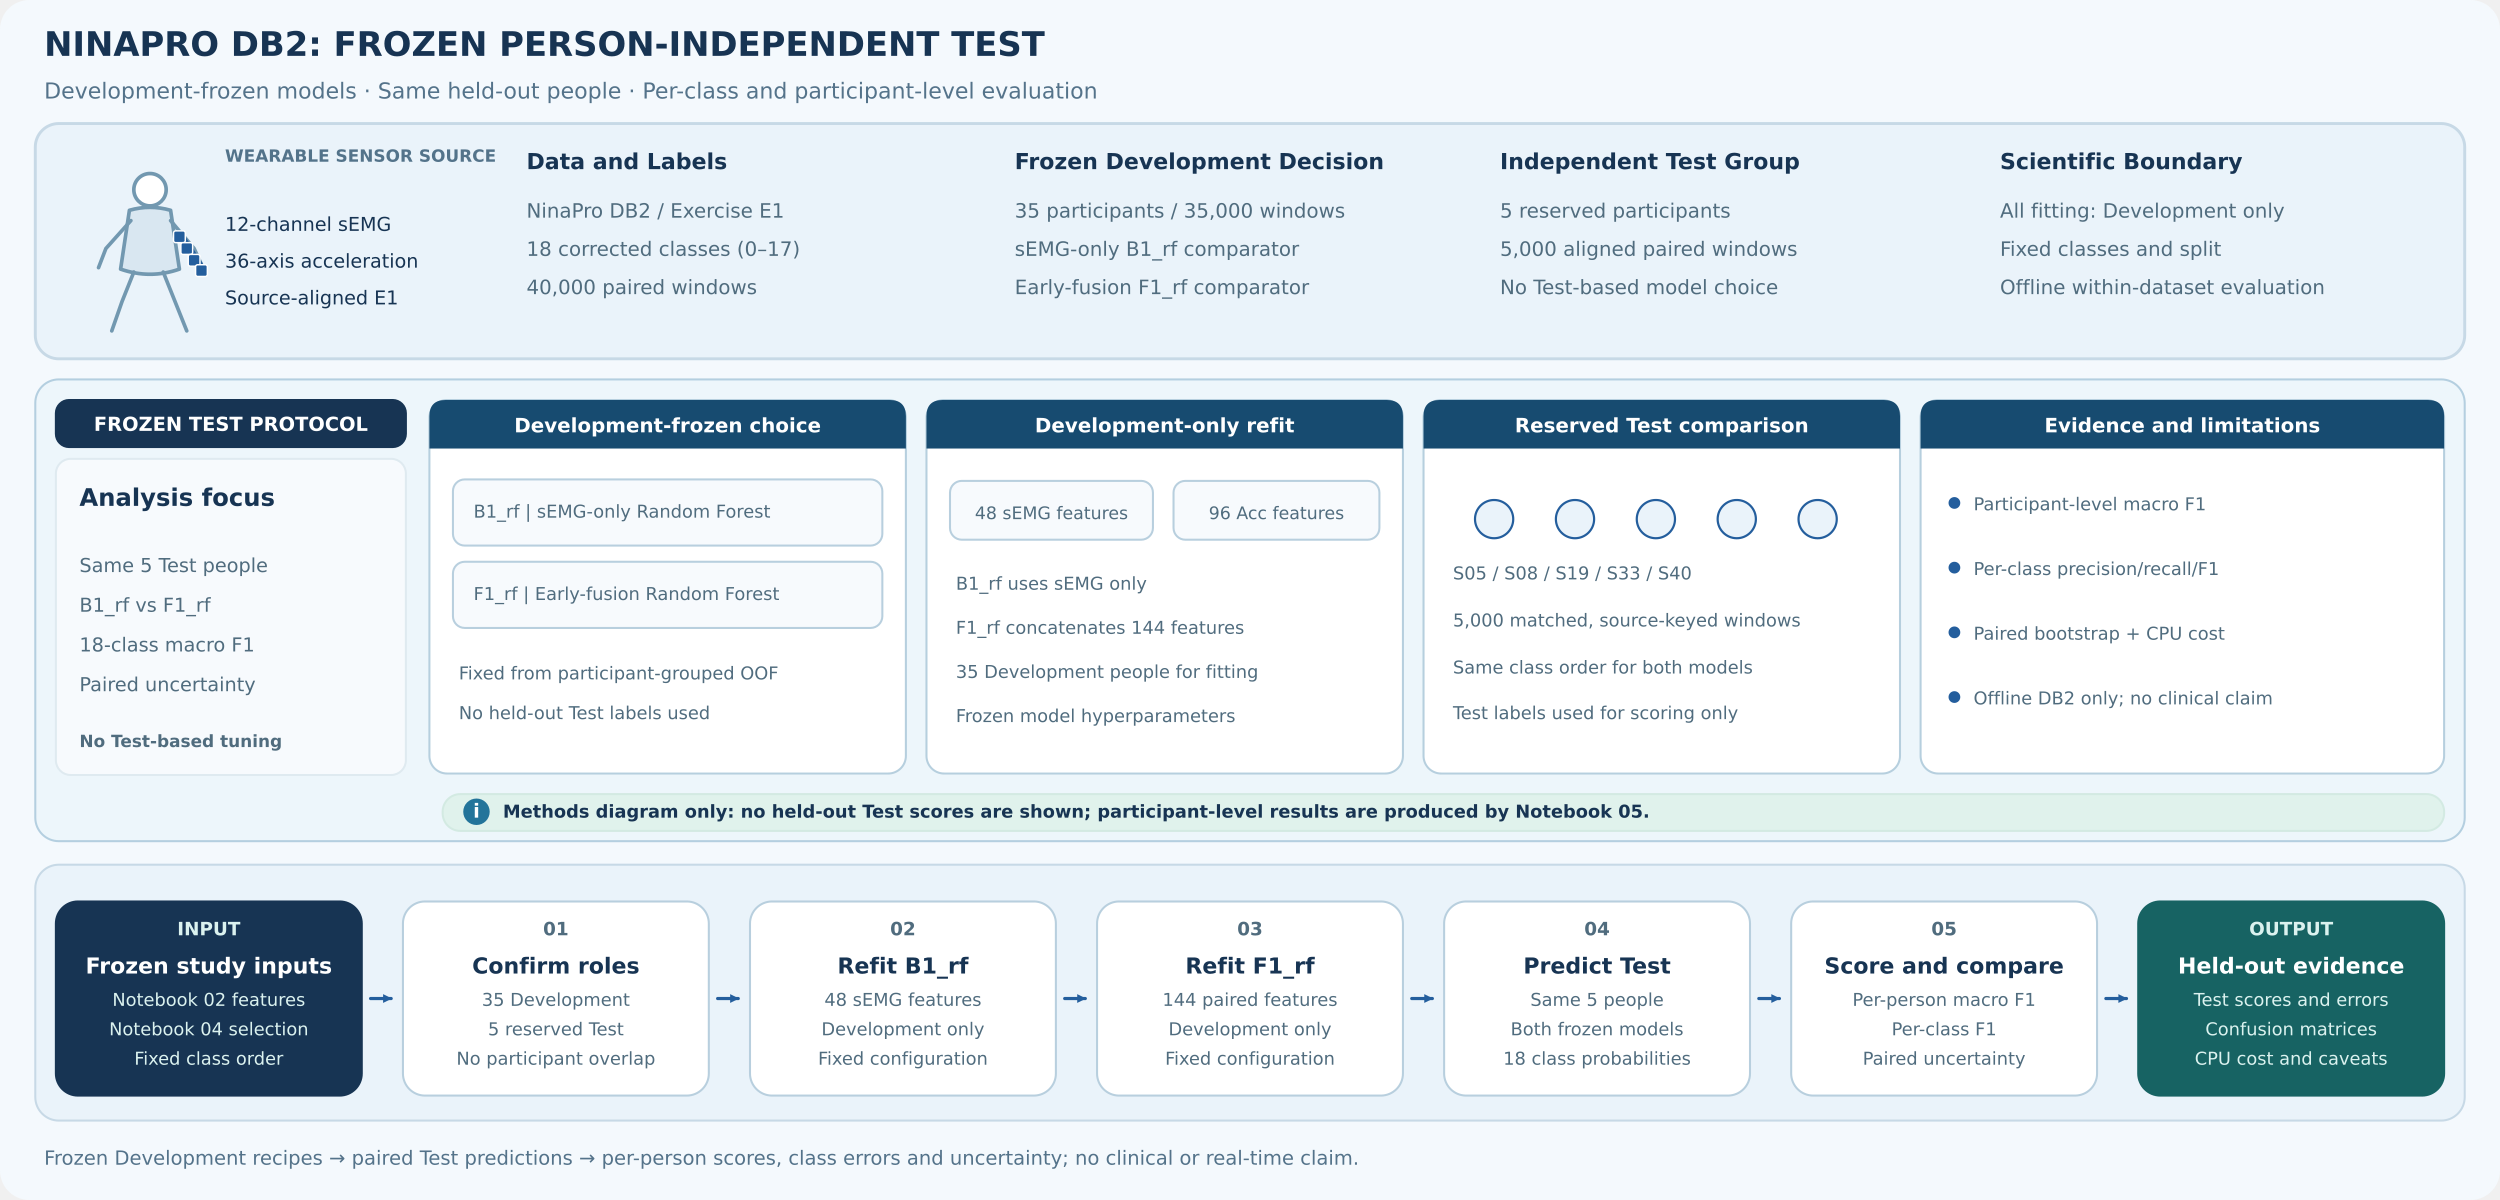
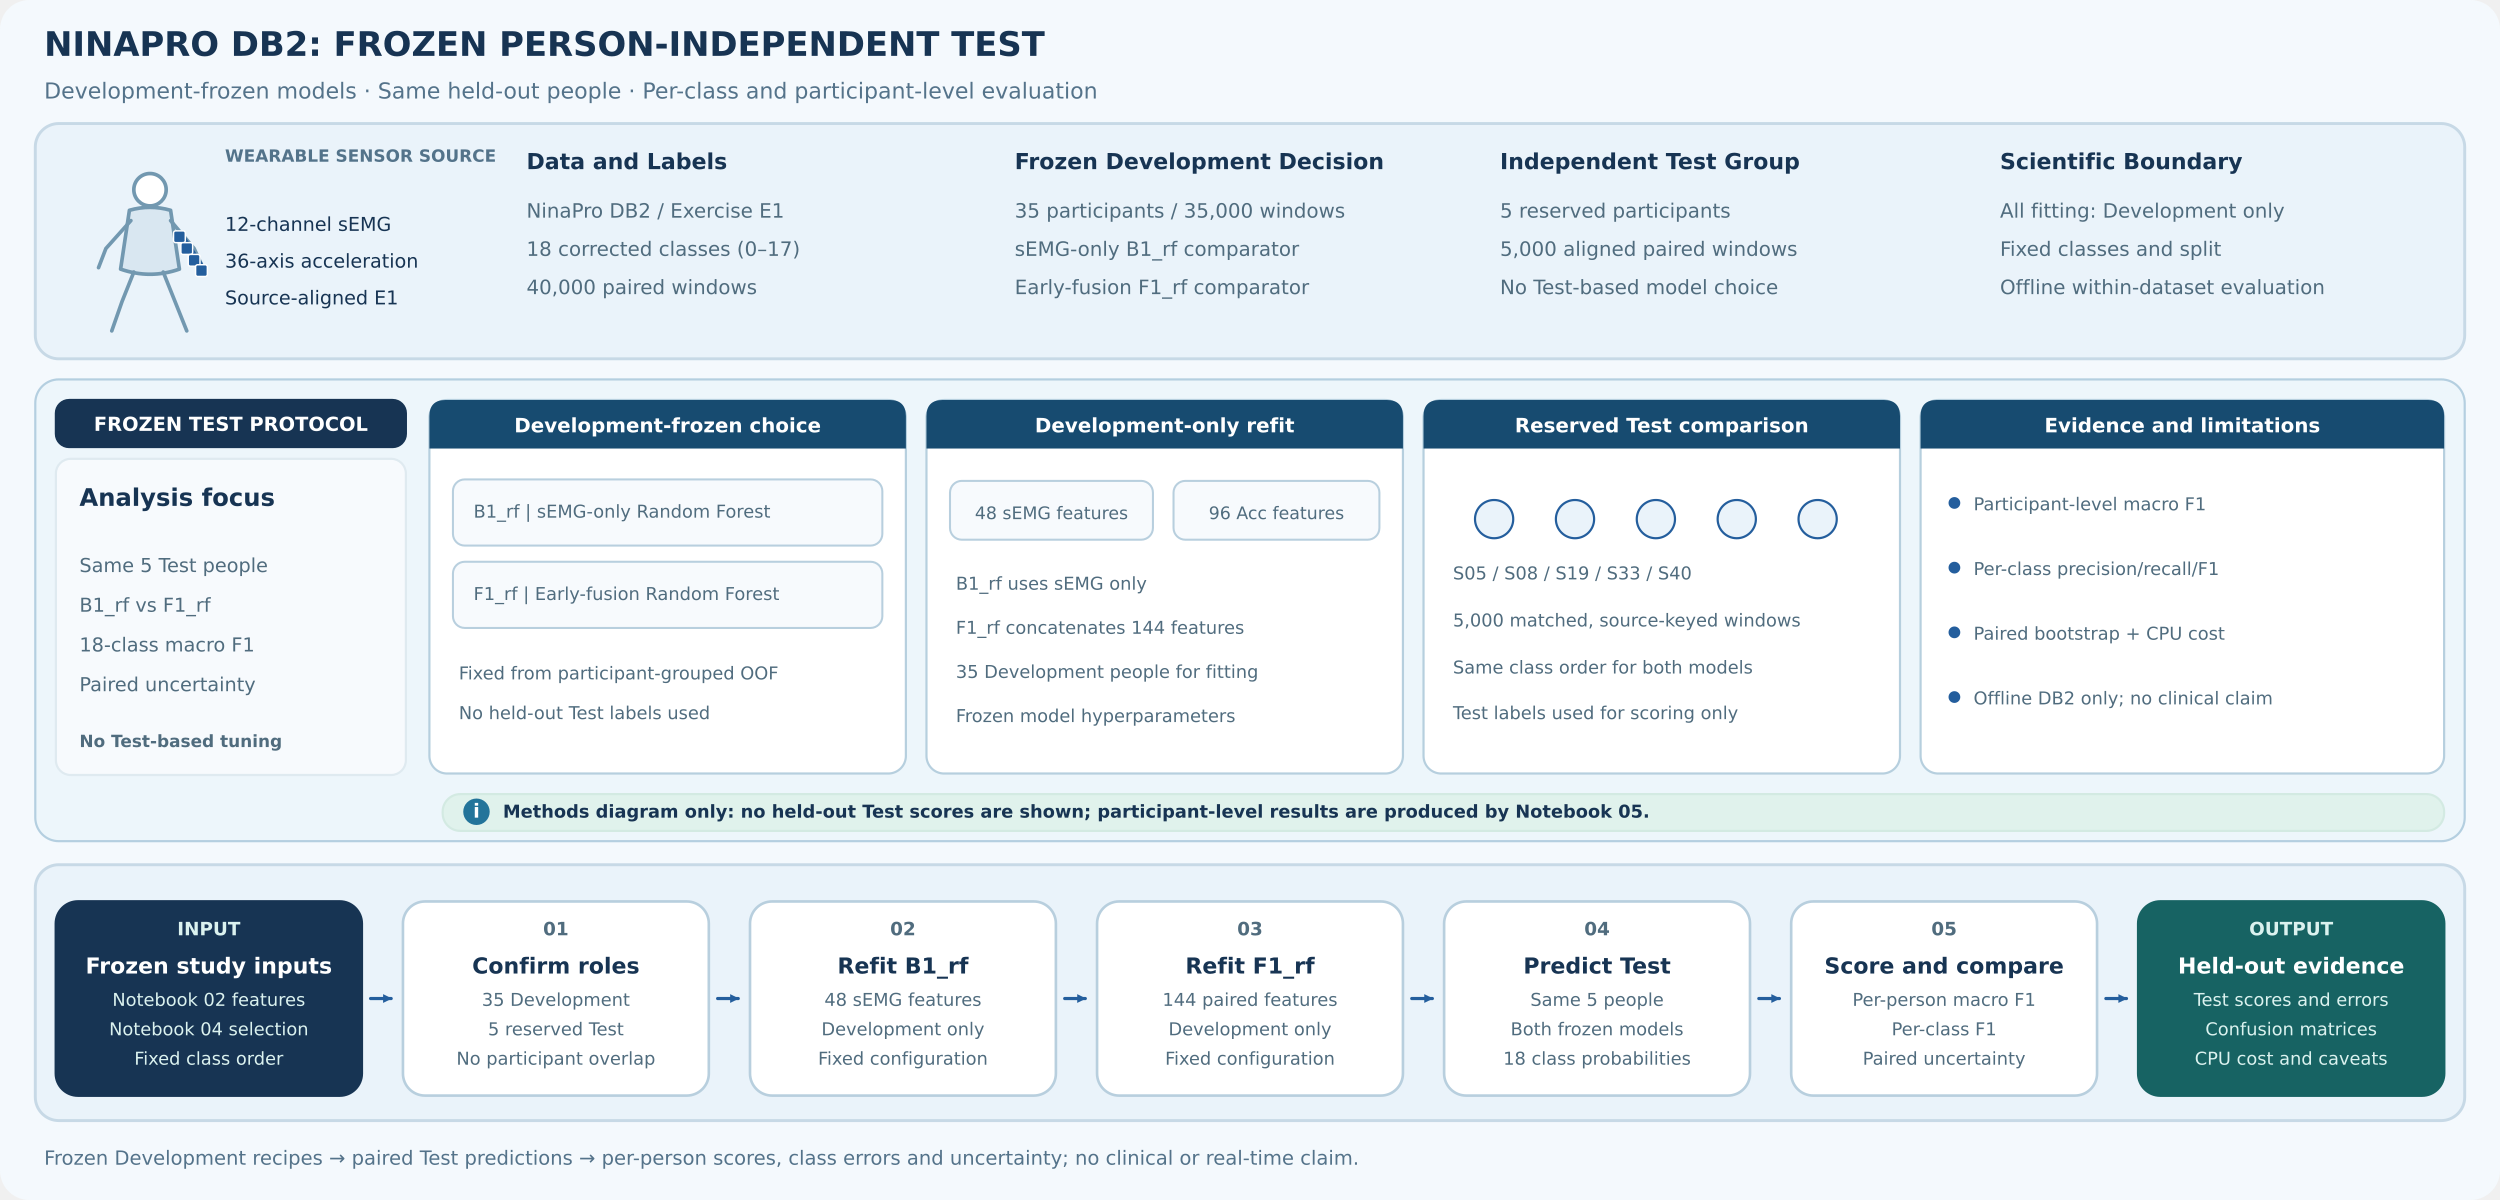
<svg xmlns="http://www.w3.org/2000/svg" width="1700" height="816" viewBox="0 0 1700 816" role="img" aria-labelledby="title desc">
  <defs>
    <marker id="arr" markerUnits="userSpaceOnUse" markerWidth="6" markerHeight="6" refX="5.5" refY="3" orient="auto">
      <path d="M0 0 L6 3 L0 6 Z" fill="#245E9D" />
    </marker>
    <style>
  text{font-family:DejaVu Sans,Arial,sans-serif;font-weight:400}
  .figure-title{font-size:23px;font-weight:700;fill:#173453}
  .subtitle{font-size:15px;fill:#54738A}
  .source-heading{font-size:11.5px;font-weight:700;fill:#53738A}
  .source-label{font-size:13px;fill:#173453}
  .context-heading{font-size:15px;font-weight:700;fill:#173453}
  .context-body{font-size:13.5px;fill:#506C7E}
  .section-label{font-size:13.2px;font-weight:700;fill:#FFFFFF}
  .focus-heading{font-size:16.5px;font-weight:700;fill:#173453}
  .focus-body{font-size:13.1px;fill:#506C7E}
  .qualification{font-size:11.5px;font-weight:700;fill:#506C7E}
  .card-heading{font-size:13.5px;font-weight:700;fill:#FFFFFF}
  .card-body{font-size:12.1px;fill:#506C7E}
  .chart-label{font-size:11.8px;fill:#506C7E}
  .scientific-note{font-size:12.1px;font-weight:700;fill:#173453}
  .workflow-id{font-size:12.5px;font-weight:700;fill:#506C7E}
  .workflow-heading{font-size:15px;font-weight:700;fill:#173453}
  .workflow-body{font-size:12.1px;fill:#506C7E}
  .terminal-id{font-size:12.5px;font-weight:700;fill:#DBF2EF}
  .terminal-heading{font-size:15px;font-weight:700;fill:#FFFFFF}
  .terminal-body{font-size:12.1px;fill:#DBF2EF}
  .footer{font-size:13.3px;fill:#54738A}
  .small-box{fill:#F7FAFD;stroke:#B8CFDE;stroke-width:1.4}
  .symbol{font-size:13px;font-weight:700;fill:#245E9D}
  </style>
  </defs>
  <rect x="0" y="0" width="1700" height="816" rx="20" fill="#F4F9FD" stroke="none" stroke-width="1" />
  <g id="band-0-header">
    <text id="figure-text-001" x="30" y="38" class="figure-title">NINAPRO DB2: FROZEN PERSON-INDEPENDENT TEST</text>
    <text id="figure-text-002" x="30" y="67" class="subtitle">Development-frozen models · Same held-out people · Per-class and participant-level evaluation</text>
  </g>
  <g id="band-1-context">
    <rect x="24" y="84" width="1652" height="160" rx="16" fill="#EAF3FA" stroke="#C7D9E6" stroke-width="2" />
    <g id="source-schematic">
      <g stroke="#7298B0" stroke-width="2.5" stroke-linecap="round" stroke-linejoin="round">
        <circle cx="102" cy="129" r="11" fill="#FFFFFF" />
        <path d="M88 143 Q102 139 116 143 L122 183 Q102 190 82 183 Z" fill="#D9E7F1" />
        <path d="M89 150 L72 169 L67 182 M116 150 L132 169 L138 182 M91 185 L83 205 L76 225 M111 185 L119 205 L127 225" fill="none" />
      </g>
      <path d="M124 160 L137 180" stroke="#245E9D" stroke-width="2.5" fill="none" />
      <rect x="118" y="157" width="8" height="8" rx="1.4" fill="#245E9D" stroke="#FFFFFF" />
      <rect x="123" y="165" width="8" height="8" rx="1.4" fill="#245E9D" stroke="#FFFFFF" />
      <rect x="128" y="173" width="8" height="8" rx="1.4" fill="#245E9D" stroke="#FFFFFF" />
      <rect x="133" y="180" width="8" height="8" rx="1.4" fill="#245E9D" stroke="#FFFFFF" />
      <text id="figure-text-003" x="153" y="110" class="source-heading">WEARABLE SENSOR SOURCE</text>
      <text id="figure-text-004" x="153" y="157" class="source-label">12-channel sEMG</text>
      <text id="figure-text-005" x="153" y="182" class="source-label">36-axis acceleration</text>
      <text id="figure-text-006" x="153" y="207" class="source-label">Source-aligned E1</text>
    </g>
    <g class="context-module">
      <text id="figure-text-007" x="358" y="115" class="context-heading">Data and Labels</text>
      <text id="figure-text-008" x="358" y="148" class="context-body">NinaPro DB2 / Exercise E1</text>
      <text id="figure-text-009" x="358" y="174" class="context-body">18 corrected classes (0–17)</text>
      <text id="figure-text-010" x="358" y="200" class="context-body">40,000 paired windows</text>
    </g>
    <g class="context-module">
      <text id="figure-text-011" x="690" y="115" class="context-heading">Frozen Development Decision</text>
      <text id="figure-text-012" x="690" y="148" class="context-body">35 participants / 35,000 windows</text>
      <text id="figure-text-013" x="690" y="174" class="context-body">sEMG-only B1_rf comparator</text>
      <text id="figure-text-014" x="690" y="200" class="context-body">Early-fusion F1_rf comparator</text>
    </g>
    <g class="context-module">
      <text id="figure-text-015" x="1020" y="115" class="context-heading">Independent Test Group</text>
      <text id="figure-text-016" x="1020" y="148" class="context-body">5 reserved participants</text>
      <text id="figure-text-017" x="1020" y="174" class="context-body">5,000 aligned paired windows</text>
      <text id="figure-text-018" x="1020" y="200" class="context-body">No Test-based model choice</text>
    </g>
    <g class="context-module">
      <text id="figure-text-019" x="1360" y="115" class="context-heading">Scientific Boundary</text>
      <text id="figure-text-020" x="1360" y="148" class="context-body">All fitting: Development only</text>
      <text id="figure-text-021" x="1360" y="174" class="context-body">Fixed classes and split</text>
      <text id="figure-text-022" x="1360" y="200" class="context-body">Offline within-dataset evaluation</text>
    </g>
  </g>
  <g id="band-2-analysis">
-     <rect x="24" y="258" width="1652" height="314" rx="16" fill="#EDF6FB" stroke="#B4CFE0" stroke-width="1.4" />
-     <rect x="38" y="272" width="238" height="32" rx="9" fill="#173453" stroke="#173453" stroke-width="1.4" />
+     <rect x="24" y="258" width="1652" height="314" rx="16" fill="#EDF6FB" stroke="#B4CFE0" stroke-width="1.5" />
+     <rect x="38" y="272" width="238" height="32" rx="9" fill="#173453" stroke="#173453" stroke-width="1.5" />
    <text id="n05-focus-label" x="157" y="293" class="section-label" text-anchor="middle">FROZEN TEST PROTOCOL</text>
-     <rect x="38" y="312" width="238" height="215" rx="10" fill="#F7FAFD" stroke="#DFEAF0" stroke-width="1.4" />
+     <rect x="38" y="312" width="238" height="215" rx="10" fill="#F7FAFD" stroke="#DFEAF0" stroke-width="1.5" />
    <text id="n05-focus-heading" x="54" y="344" class="focus-heading">Analysis focus</text>
    <text id="n05-focus-1" x="54" y="389" class="focus-body">Same 5 Test people</text>
    <text id="n05-focus-2" x="54" y="416" class="focus-body">B1_rf vs F1_rf</text>
    <text id="n05-focus-3" x="54" y="443" class="focus-body">18-class macro F1</text>
    <text id="n05-focus-4" x="54" y="470" class="focus-body">Paired uncertainty</text>
    <text id="n05-focus-5" x="54" y="508" class="qualification">No Test-based tuning</text>
    <g id="n05-evidence-panel-1">
-       <rect x="292" y="272" width="324" height="254" rx="12" fill="#FFFFFF" stroke="#B6CFDE" stroke-width="1.4" />
+       <rect x="292" y="272" width="324" height="254" rx="12" fill="#FFFFFF" stroke="#B6CFDE" stroke-width="1.5" />
      <path d="M303 272 H605 Q616 272 616 283 V305 H292 V283 Q292 272 303 272 Z" fill="#174B70" />
      <text id="n05-panel-heading-1" x="454" y="294" class="card-heading" text-anchor="middle">Development-frozen choice</text>
      <rect x="308" y="326" width="292" height="45" rx="8" fill="#F7FAFD" stroke="#B8CFDE" stroke-width="1.4" />
      <text id="n05-panel-1a" x="322" y="352" class="card-body">B1_rf  |  sEMG-only Random Forest</text>
      <rect x="308" y="382" width="292" height="45" rx="8" fill="#F7FAFD" stroke="#B8CFDE" stroke-width="1.4" />
      <text id="n05-panel-1b" x="322" y="408" class="card-body">F1_rf  |  Early-fusion Random Forest</text>
      <text id="n05-panel-1c" x="312" y="462" class="card-body">Fixed from participant-grouped OOF</text>
      <text id="n05-panel-1d" x="312" y="489" class="card-body">No held-out Test labels used</text>
    </g>
    <g id="n05-evidence-panel-2">
-       <rect x="630" y="272" width="324" height="254" rx="12" fill="#FFFFFF" stroke="#B6CFDE" stroke-width="1.4" />
+       <rect x="630" y="272" width="324" height="254" rx="12" fill="#FFFFFF" stroke="#B6CFDE" stroke-width="1.5" />
      <path d="M641 272 H943 Q954 272 954 283 V305 H630 V283 Q630 272 641 272 Z" fill="#174B70" />
      <text id="n05-panel-heading-2" x="792" y="294" class="card-heading" text-anchor="middle">Development-only refit</text>
      <rect x="646" y="327" width="138" height="40" rx="8" fill="#F7FAFD" stroke="#B8CFDE" stroke-width="1.4" />
      <text id="n05-panel-2a" x="715" y="353" class="chart-label" text-anchor="middle">48 sEMG features</text>
      <rect x="798" y="327" width="140" height="40" rx="8" fill="#F7FAFD" stroke="#B8CFDE" stroke-width="1.4" />
      <text id="n05-panel-2b" x="868" y="353" class="chart-label" text-anchor="middle">96 Acc features</text>
      <text id="n05-panel-2c" x="650" y="401" class="card-body">B1_rf uses sEMG only</text>
      <text id="n05-panel-2d" x="650" y="431" class="card-body">F1_rf concatenates 144 features</text>
      <text id="n05-panel-2e" x="650" y="461" class="card-body">35 Development people for fitting</text>
      <text id="n05-panel-2f" x="650" y="491" class="card-body">Frozen model hyperparameters</text>
    </g>
    <g id="n05-evidence-panel-3">
-       <rect x="968" y="272" width="324" height="254" rx="12" fill="#FFFFFF" stroke="#B6CFDE" stroke-width="1.4" />
+       <rect x="968" y="272" width="324" height="254" rx="12" fill="#FFFFFF" stroke="#B6CFDE" stroke-width="1.5" />
      <path d="M979 272 H1281 Q1292 272 1292 283 V305 H968 V283 Q968 272 979 272 Z" fill="#174B70" />
      <text id="n05-panel-heading-3" x="1130" y="294" class="card-heading" text-anchor="middle">Reserved Test comparison</text>
      <circle cx="1016" cy="353" r="13" fill="#EAF3FA" stroke="#245E9D" stroke-width="1.5" />
      <circle cx="1071" cy="353" r="13" fill="#EAF3FA" stroke="#245E9D" stroke-width="1.5" />
      <circle cx="1126" cy="353" r="13" fill="#EAF3FA" stroke="#245E9D" stroke-width="1.5" />
      <circle cx="1181" cy="353" r="13" fill="#EAF3FA" stroke="#245E9D" stroke-width="1.5" />
      <circle cx="1236" cy="353" r="13" fill="#EAF3FA" stroke="#245E9D" stroke-width="1.5" />
      <text id="n05-panel-3a" x="988" y="394" class="card-body">S05 / S08 / S19 / S33 / S40</text>
      <text id="n05-panel-3b" x="988" y="426" class="card-body">5,000 matched, source-keyed windows</text>
      <text id="n05-panel-3c" x="988" y="458" class="card-body">Same class order for both models</text>
      <text id="n05-panel-3d" x="988" y="489" class="card-body">Test labels used for scoring only</text>
    </g>
    <g id="n05-evidence-panel-4">
-       <rect x="1306" y="272" width="356" height="254" rx="12" fill="#FFFFFF" stroke="#B6CFDE" stroke-width="1.4" />
+       <rect x="1306" y="272" width="356" height="254" rx="12" fill="#FFFFFF" stroke="#B6CFDE" stroke-width="1.5" />
      <path d="M1317 272 H1651 Q1662 272 1662 283 V305 H1306 V283 Q1306 272 1317 272 Z" fill="#174B70" />
      <text id="n05-panel-heading-4" x="1484" y="294" class="card-heading" text-anchor="middle">Evidence and limitations</text>
      <circle cx="1329" cy="342" r="4" fill="#245E9D" />
      <text id="n05-panel-4-0" x="1342" y="347" class="card-body">Participant-level macro F1</text>
      <circle cx="1329" cy="386" r="4" fill="#245E9D" />
      <text id="n05-panel-4-1" x="1342" y="391" class="card-body">Per-class precision/recall/F1</text>
      <circle cx="1329" cy="430" r="4" fill="#245E9D" />
      <text id="n05-panel-4-2" x="1342" y="435" class="card-body">Paired bootstrap + CPU cost</text>
      <circle cx="1329" cy="474" r="4" fill="#245E9D" />
      <text id="n05-panel-4-3" x="1342" y="479" class="card-body">Offline DB2 only; no clinical claim</text>
    </g>
-     <rect x="301" y="540" width="1361" height="25" rx="12" fill="#E0F2EC" stroke="#D3EAE2" stroke-width="1.4" />
+     <rect x="301" y="540" width="1361" height="25" rx="12" fill="#E0F2EC" stroke="#D3EAE2" stroke-width="1.5" />
    <circle cx="324" cy="552" r="9" fill="#23749A" />
    <text id="n05-note-i" x="324" y="556" class="section-label" text-anchor="middle">i</text>
    <text id="n05-note" x="342" y="556" class="scientific-note">Methods diagram only: no held-out Test scores are shown; participant-level results are produced by Notebook 05.</text>
  </g>
  <g id="band-3-workflow">
-     <rect x="24" y="588" width="1652" height="174" rx="16" fill="#EAF3FA" stroke="#C7D9E6" stroke-width="1.4" />
+     <rect x="24" y="588" width="1652" height="174" rx="16" fill="#EAF3FA" stroke="#C7D9E6" stroke-width="2" />
    <g id="n05-workflow-node-0">
-       <rect x="38" y="613" width="208" height="132" rx="15" fill="#173453" stroke="#173453" stroke-width="1.4" />
+       <rect x="38" y="613" width="208" height="132" rx="15" fill="#173453" stroke="#173453" stroke-width="1.8" />
      <text id="n05-workflow-id-0" x="142" y="636" class="terminal-id" text-anchor="middle">INPUT</text>
      <text id="n05-workflow-title-0" x="142" y="662" class="terminal-heading" text-anchor="middle">Frozen study inputs</text>
      <text id="n05-workflow-body-0-0" x="142" y="684" class="terminal-body" text-anchor="middle">Notebook 02 features</text>
      <text id="n05-workflow-body-0-1" x="142" y="704" class="terminal-body" text-anchor="middle">Notebook 04 selection</text>
      <text id="n05-workflow-body-0-2" x="142" y="724" class="terminal-body" text-anchor="middle">Fixed class order</text>
    </g>
    <path d="M252 679 H266" fill="none" stroke="#245E9D" stroke-width="2.2" stroke-linecap="round" marker-end="url(#arr)" />
    <g id="n05-workflow-node-1">
-       <rect x="274" y="613" width="208" height="132" rx="15" fill="#FFFFFF" stroke="#B8CFDE" stroke-width="1.4" />
+       <rect x="274" y="613" width="208" height="132" rx="15" fill="#FFFFFF" stroke="#B8CFDE" stroke-width="1.8" />
      <text id="n05-workflow-id-1" x="378" y="636" class="workflow-id" text-anchor="middle">01</text>
      <text id="n05-workflow-title-1" x="378" y="662" class="workflow-heading" text-anchor="middle">Confirm roles</text>
      <text id="n05-workflow-body-1-0" x="378" y="684" class="workflow-body" text-anchor="middle">35 Development</text>
      <text id="n05-workflow-body-1-1" x="378" y="704" class="workflow-body" text-anchor="middle">5 reserved Test</text>
      <text id="n05-workflow-body-1-2" x="378" y="724" class="workflow-body" text-anchor="middle">No participant overlap</text>
    </g>
    <path d="M488 679 H502" fill="none" stroke="#245E9D" stroke-width="2.2" stroke-linecap="round" marker-end="url(#arr)" />
    <g id="n05-workflow-node-2">
-       <rect x="510" y="613" width="208" height="132" rx="15" fill="#FFFFFF" stroke="#B8CFDE" stroke-width="1.4" />
+       <rect x="510" y="613" width="208" height="132" rx="15" fill="#FFFFFF" stroke="#B8CFDE" stroke-width="1.8" />
      <text id="n05-workflow-id-2" x="614" y="636" class="workflow-id" text-anchor="middle">02</text>
      <text id="n05-workflow-title-2" x="614" y="662" class="workflow-heading" text-anchor="middle">Refit B1_rf</text>
      <text id="n05-workflow-body-2-0" x="614" y="684" class="workflow-body" text-anchor="middle">48 sEMG features</text>
      <text id="n05-workflow-body-2-1" x="614" y="704" class="workflow-body" text-anchor="middle">Development only</text>
      <text id="n05-workflow-body-2-2" x="614" y="724" class="workflow-body" text-anchor="middle">Fixed configuration</text>
    </g>
    <path d="M724 679 H738" fill="none" stroke="#245E9D" stroke-width="2.2" stroke-linecap="round" marker-end="url(#arr)" />
    <g id="n05-workflow-node-3">
-       <rect x="746" y="613" width="208" height="132" rx="15" fill="#FFFFFF" stroke="#B8CFDE" stroke-width="1.4" />
+       <rect x="746" y="613" width="208" height="132" rx="15" fill="#FFFFFF" stroke="#B8CFDE" stroke-width="1.8" />
      <text id="n05-workflow-id-3" x="850" y="636" class="workflow-id" text-anchor="middle">03</text>
      <text id="n05-workflow-title-3" x="850" y="662" class="workflow-heading" text-anchor="middle">Refit F1_rf</text>
      <text id="n05-workflow-body-3-0" x="850" y="684" class="workflow-body" text-anchor="middle">144 paired features</text>
      <text id="n05-workflow-body-3-1" x="850" y="704" class="workflow-body" text-anchor="middle">Development only</text>
      <text id="n05-workflow-body-3-2" x="850" y="724" class="workflow-body" text-anchor="middle">Fixed configuration</text>
    </g>
    <path d="M960 679 H974" fill="none" stroke="#245E9D" stroke-width="2.2" stroke-linecap="round" marker-end="url(#arr)" />
    <g id="n05-workflow-node-4">
-       <rect x="982" y="613" width="208" height="132" rx="15" fill="#FFFFFF" stroke="#B8CFDE" stroke-width="1.4" />
+       <rect x="982" y="613" width="208" height="132" rx="15" fill="#FFFFFF" stroke="#B8CFDE" stroke-width="1.8" />
      <text id="n05-workflow-id-4" x="1086" y="636" class="workflow-id" text-anchor="middle">04</text>
      <text id="n05-workflow-title-4" x="1086" y="662" class="workflow-heading" text-anchor="middle">Predict Test</text>
      <text id="n05-workflow-body-4-0" x="1086" y="684" class="workflow-body" text-anchor="middle">Same 5 people</text>
      <text id="n05-workflow-body-4-1" x="1086" y="704" class="workflow-body" text-anchor="middle">Both frozen models</text>
      <text id="n05-workflow-body-4-2" x="1086" y="724" class="workflow-body" text-anchor="middle">18 class probabilities</text>
    </g>
    <path d="M1196 679 H1210" fill="none" stroke="#245E9D" stroke-width="2.2" stroke-linecap="round" marker-end="url(#arr)" />
    <g id="n05-workflow-node-5">
-       <rect x="1218" y="613" width="208" height="132" rx="15" fill="#FFFFFF" stroke="#B8CFDE" stroke-width="1.4" />
+       <rect x="1218" y="613" width="208" height="132" rx="15" fill="#FFFFFF" stroke="#B8CFDE" stroke-width="1.8" />
      <text id="n05-workflow-id-5" x="1322" y="636" class="workflow-id" text-anchor="middle">05</text>
      <text id="n05-workflow-title-5" x="1322" y="662" class="workflow-heading" text-anchor="middle">Score and compare</text>
      <text id="n05-workflow-body-5-0" x="1322" y="684" class="workflow-body" text-anchor="middle">Per-person macro F1</text>
      <text id="n05-workflow-body-5-1" x="1322" y="704" class="workflow-body" text-anchor="middle">Per-class F1</text>
      <text id="n05-workflow-body-5-2" x="1322" y="724" class="workflow-body" text-anchor="middle">Paired uncertainty</text>
    </g>
    <path d="M1432 679 H1446" fill="none" stroke="#245E9D" stroke-width="2.2" stroke-linecap="round" marker-end="url(#arr)" />
    <g id="n05-workflow-node-6">
-       <rect x="1454" y="613" width="208" height="132" rx="15" fill="#176363" stroke="#176363" stroke-width="1.4" />
+       <rect x="1454" y="613" width="208" height="132" rx="15" fill="#176363" stroke="#176363" stroke-width="1.8" />
      <text id="n05-workflow-id-6" x="1558" y="636" class="terminal-id" text-anchor="middle">OUTPUT</text>
      <text id="n05-workflow-title-6" x="1558" y="662" class="terminal-heading" text-anchor="middle">Held-out evidence</text>
      <text id="n05-workflow-body-6-0" x="1558" y="684" class="terminal-body" text-anchor="middle">Test scores and errors</text>
      <text id="n05-workflow-body-6-1" x="1558" y="704" class="terminal-body" text-anchor="middle">Confusion matrices</text>
      <text id="n05-workflow-body-6-2" x="1558" y="724" class="terminal-body" text-anchor="middle">CPU cost and caveats</text>
    </g>
  </g>
  <g id="band-4-summary">
    <text id="n05-footer" x="30" y="792" class="footer">Frozen Development recipes → paired Test predictions → per-person scores, class errors and uncertainty; no clinical or real-time claim.</text>
  </g>
</svg>
